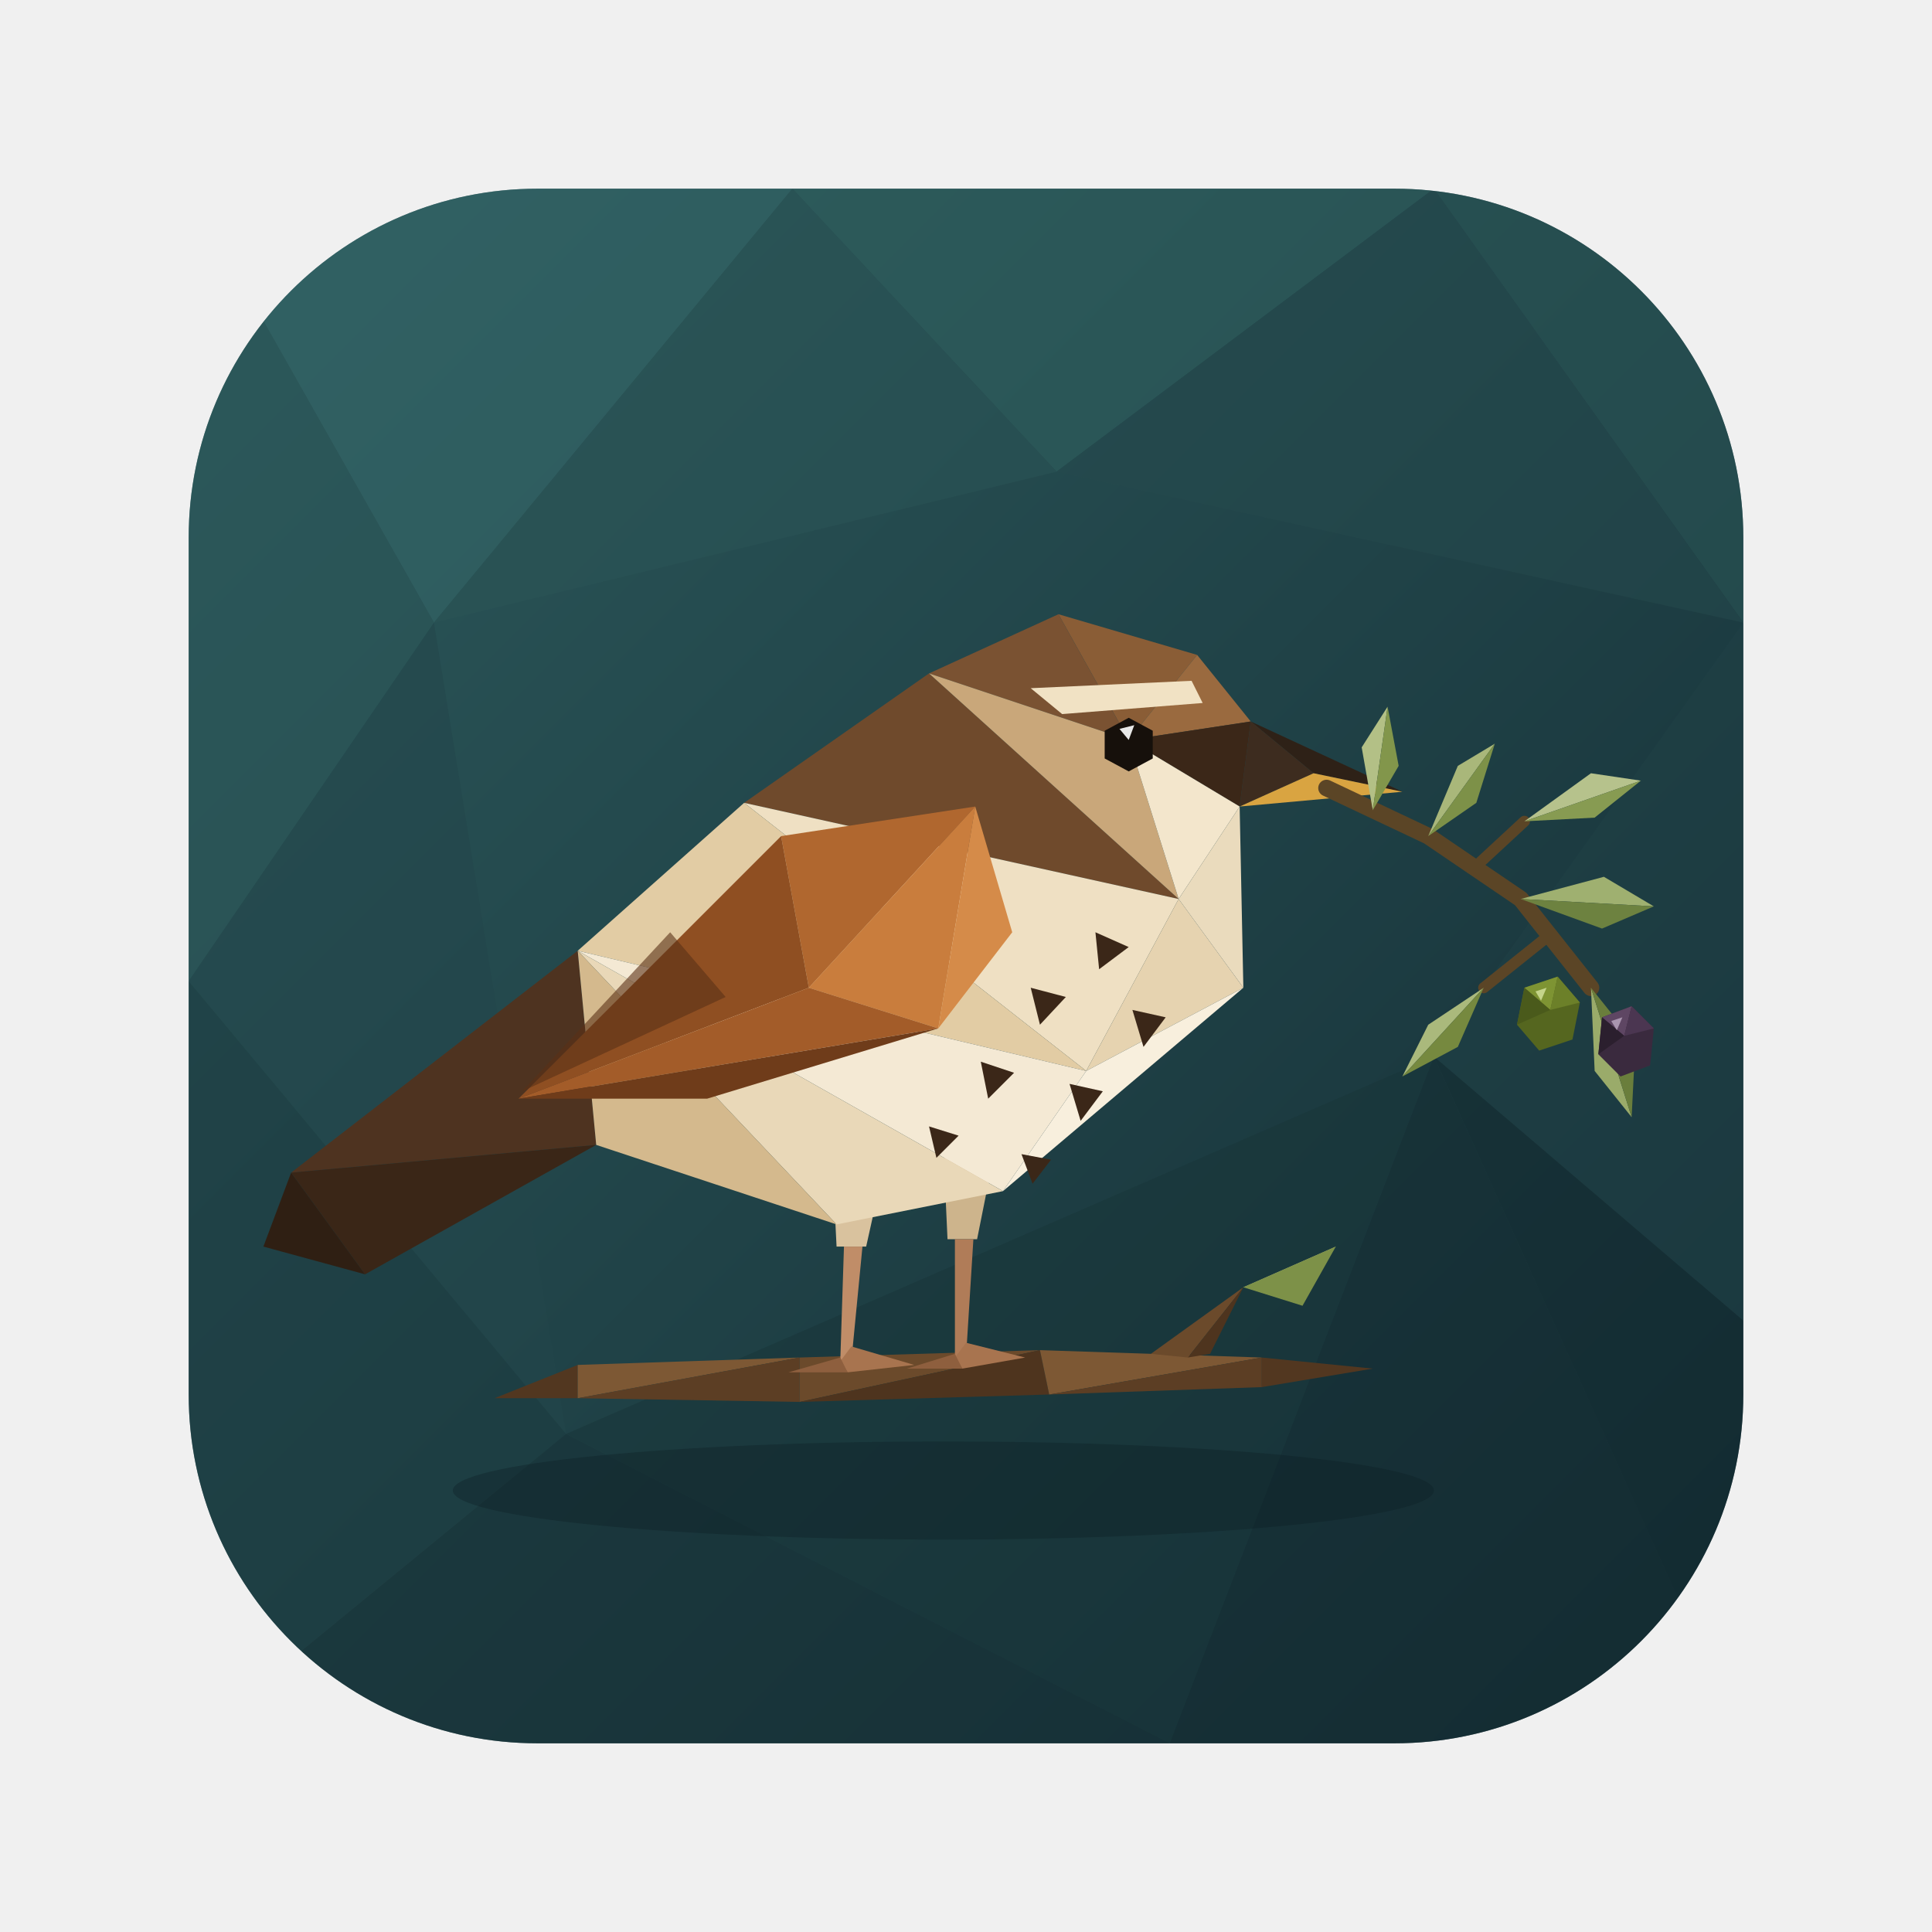
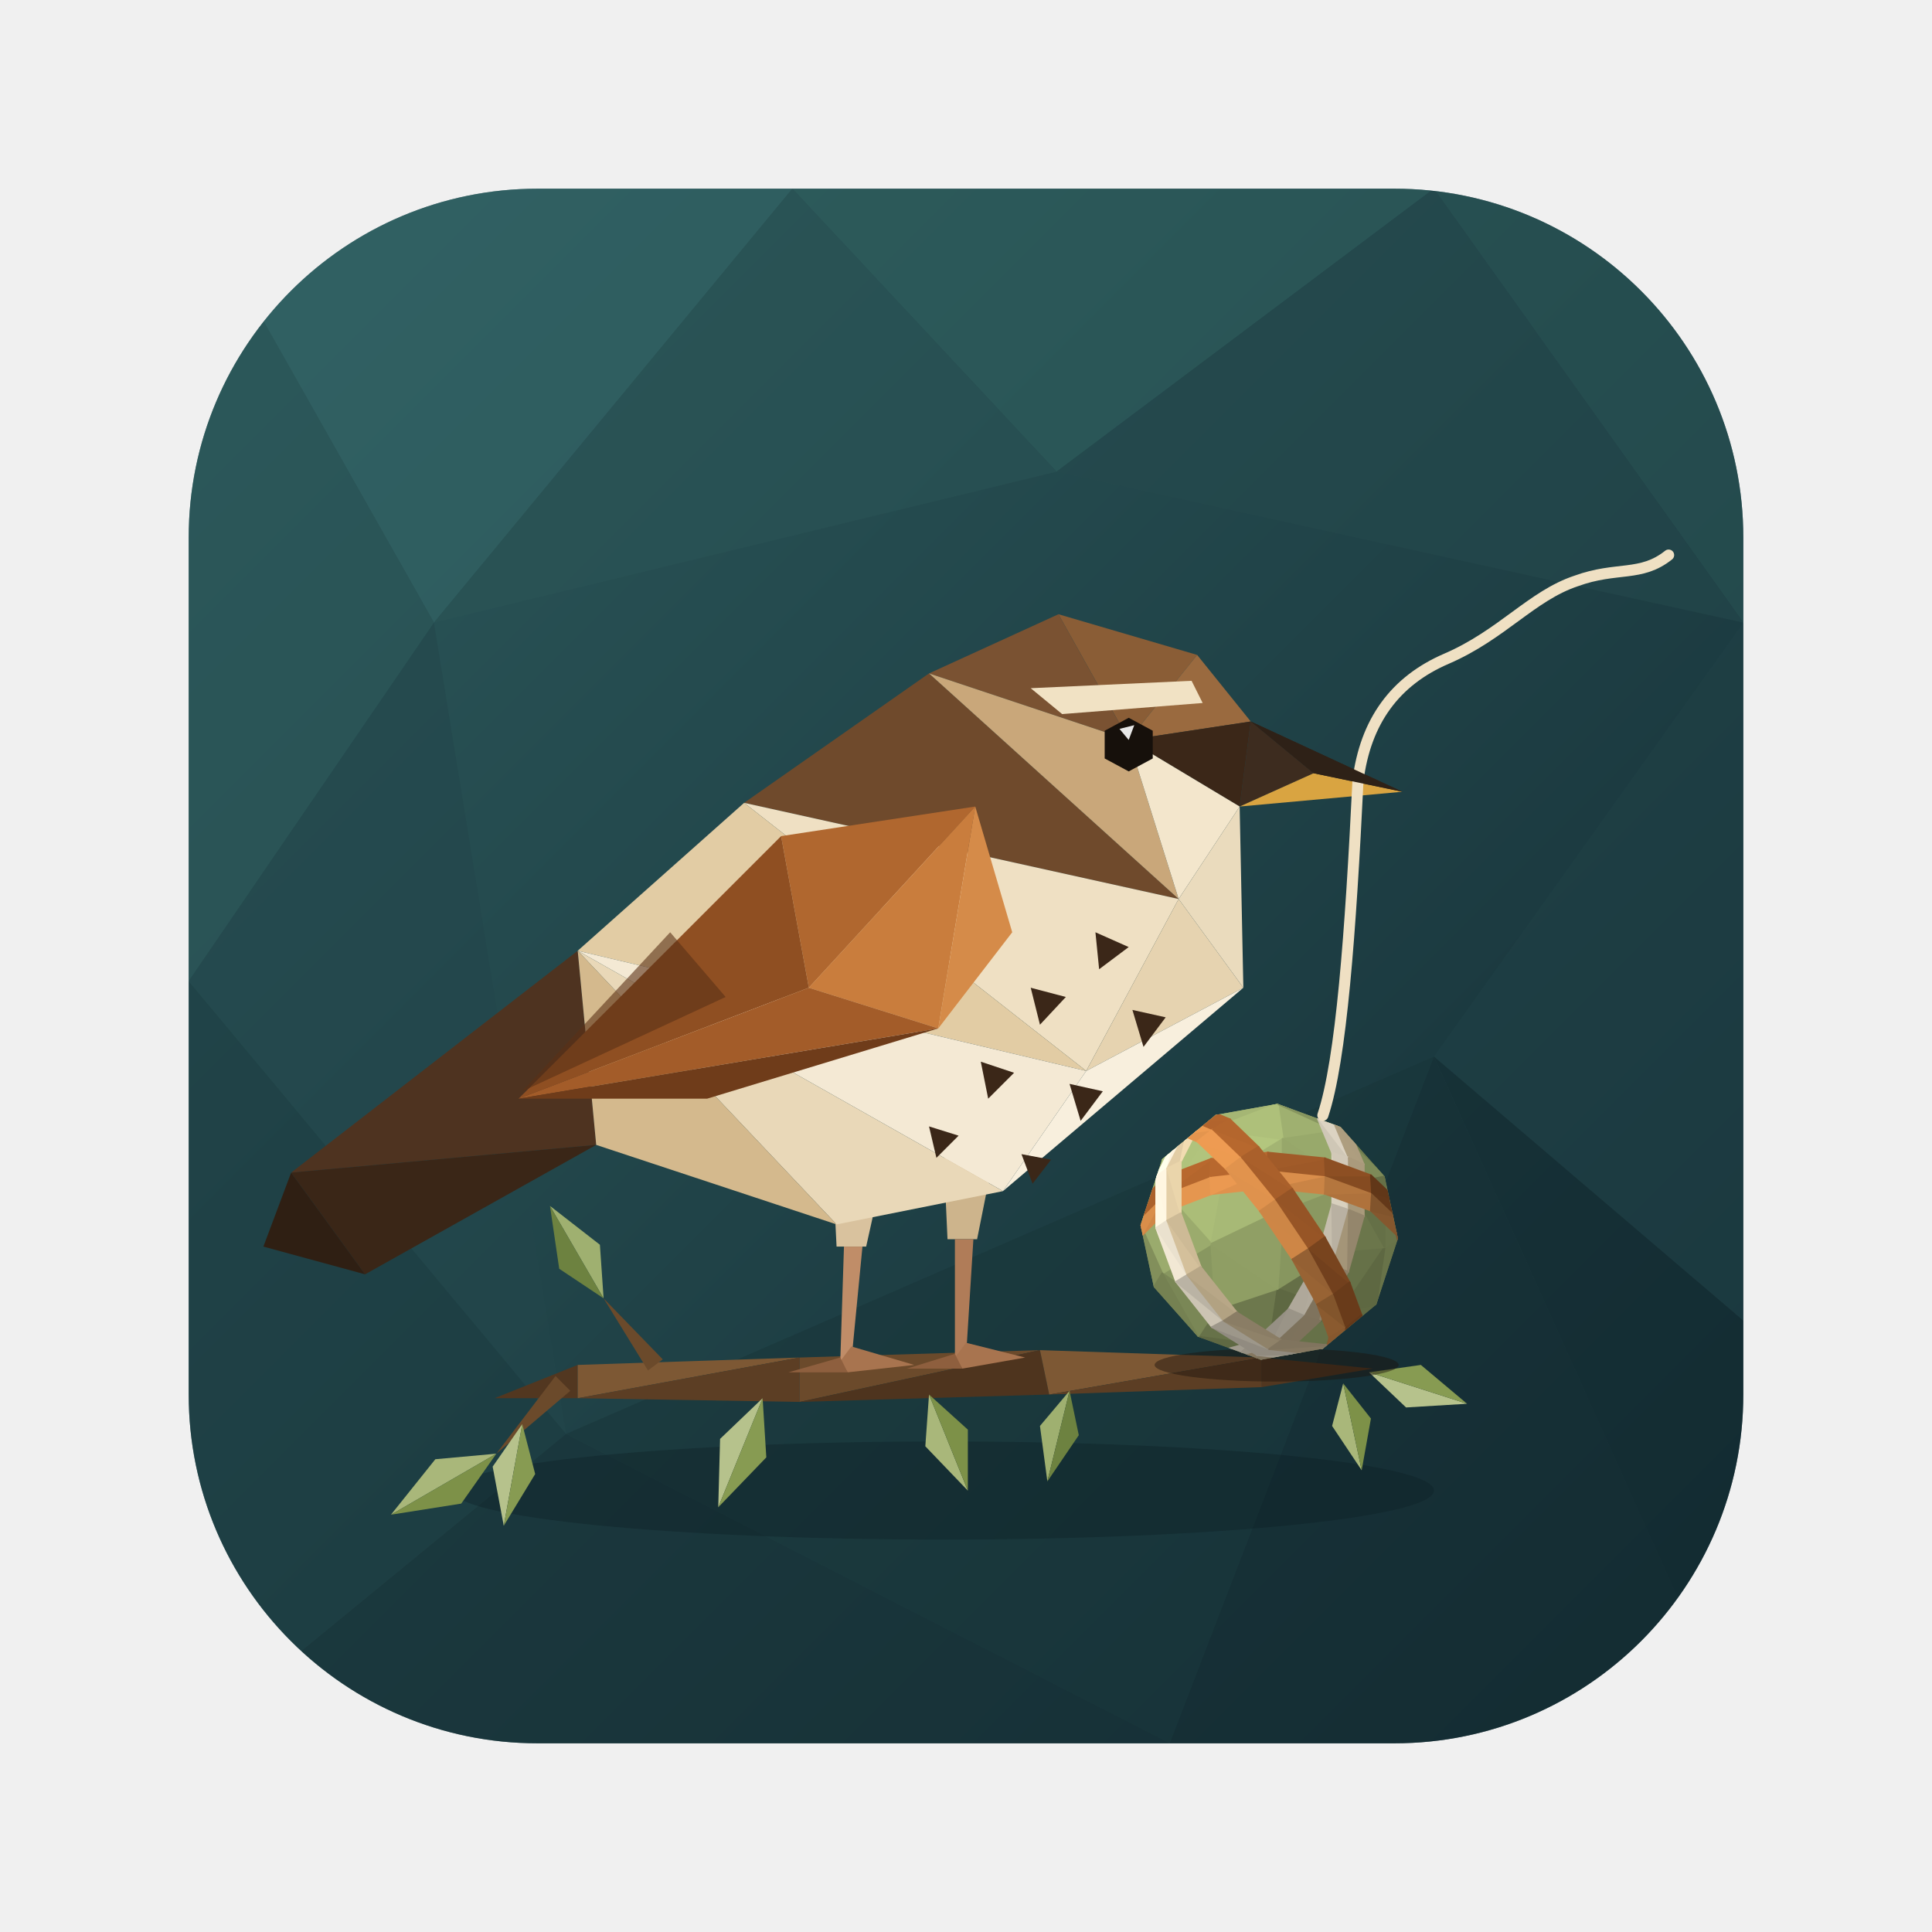
<svg xmlns="http://www.w3.org/2000/svg" viewBox="0 0 1024 1024" width="1024" height="1024">
  <defs>
    <linearGradient id="bg" x1="0" y1="0" x2="1" y2="1">
      <stop offset="0" stop-color="#2d5a5c" />
      <stop offset="1" stop-color="#132b33" />
    </linearGradient>
    <clipPath id="squircle">
      <rect x="100" y="100" width="824" height="824" rx="185" />
    </clipPath>
  </defs>
  <g clip-path="url(#squircle)">
    <rect x="100" y="100" width="824" height="824" fill="url(#bg)" />
    <g opacity="0.55">
      <polygon points="100,100 420,100 230,330" fill="#356769" />
      <polygon points="420,100 760,100 560,250" fill="#30605f" />
      <polygon points="760,100 924,100 924,330" fill="#2a5556" />
      <polygon points="100,100 230,330 100,520" fill="#2c5859" />
      <polygon points="420,100 560,250 230,330" fill="#2a5455" />
      <polygon points="560,250 760,100 924,330" fill="#25494c" />
      <polygon points="100,520 230,330 300,760" fill="#22464a" />
      <polygon points="924,330 924,700 760,560" fill="#1f4045" />
      <polygon points="100,520 300,760 100,924" fill="#1c3b40" />
      <polygon points="300,760 760,560 620,924" fill="#183539" />
      <polygon points="100,924 300,760 620,924" fill="#163034" />
      <polygon points="620,924 760,560 924,924" fill="#142c31" />
      <polygon points="760,560 924,700 924,924" fill="#132a2f" />
    </g>
    <ellipse cx="500" cy="790" rx="260" ry="26" fill="#0b1c21" opacity="0.35" />
  </g>
  <g transform="translate(512 500) scale(0.98) translate(-540 -476)">
    <g id="perch">
      <polygon points="285,722 330,704 330,722" fill="#523720" />
      <polygon points="330,704 450,700 330,722" fill="#7d5834" />
      <polygon points="330,722 450,700 450,724" fill="#5c3e24" />
      <polygon points="450,700 580,696 450,724" fill="#6b4a2b" />
      <polygon points="450,724 580,696 585,720" fill="#4e341e" />
      <polygon points="580,696 700,700 585,720" fill="#7d5834" />
      <polygon points="585,720 700,700 700,716" fill="#5c3e24" />
      <polygon points="700,700 760,706 700,716" fill="#523720" />
-       <polygon points="640,698 690,662 660,700" fill="#6b4a2b" />
-       <polygon points="690,662 660,700 672,698" fill="#4e341e" />
-       <polygon points="690,662 740,640 712,664" fill="#a9b77a" />
-       <polygon points="690,662 740,640 722,672" fill="#7d9148" />
+       <polygon points="318,710 286,752 326,718" fill="#6b4a2b" />
+       <polygon points="286,752 229,785 253,755" fill="#a9b77a" />
+       <polygon points="286,752 229,785 267,779" fill="#7d9148" />
+       <polygon points="300,736 290,791 284,759" fill="#b6c28c" />
+       <polygon points="300,736 290,791 307,763" fill="#879b52" />
+       <polygon points="376,701 344,668 368,707" fill="#6b4a2b" />
+       <polygon points="344,668 315,618 342,639" fill="#9fb070" />
+       <polygon points="344,668 315,618 320,652" fill="#6d8240" />
+       <polygon points="430,722 406,781 407,744" fill="#b6c28c" />
+       <polygon points="430,722 406,781 432,754" fill="#879b52" />
+       <polygon points="520,720 541,772 518,748" fill="#a9b77a" />
+       <polygon points="520,720 541,772 541,739" fill="#7d9148" />
+       <polygon points="596,718 584,767 580,737" fill="#9fb070" />
+       <polygon points="596,718 584,767 601,742" fill="#6d8240" />
+       <polygon points="758,708 811,725 778,727" fill="#b6c28c" />
+       <polygon points="758,708 811,725 786,704" fill="#879b52" />
+       <polygon points="744,714 754,761 738,737" fill="#a9b77a" />
+       <polygon points="744,714 754,761 759,733" fill="#7d9148" />
    </g>
    <g id="tsugumi-bird">
      <g>
        <polygon points="468,600 494,604 486,640 470,640" fill="#d9c29e" />
        <polygon points="474,640 484,640 478,702 472,702" fill="#c08d68" />
        <polygon points="472,702 478,694 512,704 476,708" fill="#a8744f" />
        <polygon points="472,700 476,708 444,708" fill="#8e5f3e" />
        <polygon points="528,592 554,596 546,636 530,636" fill="#cdb48c" />
        <polygon points="534,636 544,636 540,700 534,700" fill="#b07c58" />
        <polygon points="534,700 540,692 572,700 538,706" fill="#a8744f" />
        <polygon points="534,698 538,706 508,706" fill="#8e5f3e" />
      </g>
      <polygon points="330,480 340,585 175,600" fill="#4e3320" />
      <polygon points="175,600 340,585 215,655" fill="#3a2617" />
      <polygon points="175,600 215,655 160,640" fill="#2f1f13" />
      <polygon points="520,330 655,452 420,400" fill="#6f4a2c" />
      <polygon points="655,452 605,545 420,400" fill="#efe0c3" />
      <polygon points="420,400 605,545 330,480" fill="#e2cca4" />
      <polygon points="330,480 605,545 560,610" fill="#f4e9d4" />
      <polygon points="330,480 560,610 470,628" fill="#e9d8b8" />
      <polygon points="330,480 470,628 340,585" fill="#d4b98d" />
      <polygon points="655,452 690,500 605,545" fill="#e6d3b0" />
      <polygon points="605,545 690,500 560,610" fill="#f8efdd" />
      <g fill="#3b2718">
        <polygon points="610,470 628,478 612,490" />
        <polygon points="575,500 594,505 580,520" />
        <polygon points="630,512 648,516 636,532" />
        <polygon points="548,540 566,546 552,560" />
        <polygon points="596,552 614,556 602,572" />
        <polygon points="520,575 536,580 524,592" />
        <polygon points="570,590 586,593 576,606" />
      </g>
      <polygon points="590,298 665,320 628,366" fill="#8a5d36" />
      <polygon points="520,330 590,298 628,366" fill="#7a5232" />
      <polygon points="665,320 694,356 628,366" fill="#9a6a3f" />
      <polygon points="520,330 628,366 655,452" fill="#c9a77a" />
      <polygon points="628,366 694,356 688,402" fill="#3b2718" />
      <polygon points="628,366 688,402 655,452" fill="#f3e6cc" />
      <polygon points="655,452 688,402 690,500" fill="#eadbbd" />
      <polygon points="575,338 662,334 668,346 592,352" fill="#f1e2c4" />
      <polygon points="628,354 641,361 641,376 628,383 615,376 615,361" fill="#16100b" />
      <polygon points="623,360 631,358 628,366" fill="#ffffff" opacity="0.9" />
      <polygon points="694,356 776,394 728,384" fill="#2e2117" />
      <polygon points="688,402 694,356 728,384" fill="#3d2c1f" />
      <polygon points="688,402 728,384 776,394" fill="#d9a441" />
      <polygon points="545,402 440,418 455,500" fill="#b0672f" />
      <polygon points="545,402 455,500 525,522" fill="#c97d3d" />
      <polygon points="440,418 298,560 455,500" fill="#8f4f22" />
      <polygon points="455,500 298,560 525,522" fill="#a35c29" />
      <polygon points="298,560 525,522 400,560" fill="#6f3c1a" />
      <polygon points="545,402 525,522 565,470" fill="#d58b49" />
      <polygon points="380,470 300,556 410,505" fill="#5a3015" opacity="0.6" />
    </g>
-     <g id="olive-branch">
-       <polyline points="735,392 790,418 840,452 878,500" fill="none" stroke="#5b4526" stroke-width="9" stroke-linecap="round" stroke-linejoin="round" />
-       <polyline points="815,435 842,410" fill="none" stroke="#5b4526" stroke-width="6" stroke-linecap="round" />
-       <polyline points="855,472 820,500" fill="none" stroke="#5b4526" stroke-width="6" stroke-linecap="round" />
-       <polygon points="790,418 826,368 806,380" fill="#a9b77a" />
-       <polygon points="790,418 826,368 816,400" fill="#7d9148" />
-       <polygon points="842,410 905,388 878,384" fill="#b6c28c" />
-       <polygon points="842,410 905,388 880,408" fill="#879b52" />
-       <polygon points="840,452 912,456 885,440" fill="#9fb070" />
-       <polygon points="840,452 912,456 884,468" fill="#6d8240" />
-       <polygon points="820,500 776,548 790,520" fill="#aab97c" />
-       <polygon points="820,500 776,548 806,532" fill="#76893f" />
-       <polygon points="878,500 900,570 880,545" fill="#9aab6a" />
-       <polygon points="878,500 900,570 902,530" fill="#6a7e3c" />
-       <polygon points="760,404 768,348 754,370" fill="#b3c086" />
-       <polygon points="760,404 768,348 774,380" fill="#82964b" />
-       <g>
-         <polygon points="842,500 860,494 872,508 868,528 850,534 838,520" fill="#55661f" />
-         <polygon points="842,500 860,494 856,512" fill="#7e9433" />
-         <polygon points="860,494 872,508 856,512" fill="#6c8029" />
-         <polygon points="838,520 842,500 856,512" fill="#4a5a1b" />
-         <polygon points="848,502 854,500 851,507" fill="#d6e3a0" opacity="0.8" />
+     <g id="temari">
+       <ellipse cx="708" cy="704" rx="66" ry="9" fill="#1a120a" opacity="0.45" />
+       <clipPath id="iconTemari">
+         <polygon points="634.4,628.4 646.1,592.7 675.0,568.8 708.5,562.8 742.6,575.3 766.4,602.1 773.6,635.6 761.9,671.3 733.0,695.2 699.5,701.2 665.4,688.7 641.6,661.9" />
+       </clipPath>
+       <g clip-path="url(#iconTemari)">
+         <polygon points="675.0,568.8 672.7,576.7 708.5,562.8" fill="#a5b674" stroke="#a5b674" stroke-width="1" stroke-linejoin="round" />
+         <polygon points="679.7,601.2 711.3,581.8 672.7,576.7" fill="#b3c67e" stroke="#b3c67e" stroke-width="1" stroke-linejoin="round" />
+         <polygon points="740.7,577.5 708.5,562.8 711.3,581.8" fill="#9fb070" stroke="#9fb070" stroke-width="1" stroke-linejoin="round" />
+         <polygon points="672.7,576.7 711.3,581.8 708.5,562.8" fill="#aec07a" stroke="#aec07a" stroke-width="1" stroke-linejoin="round" />
+         <polygon points="740.7,577.5 742.6,575.3 708.5,562.8" fill="#87965f" stroke="#87965f" stroke-width="1" stroke-linejoin="round" />
+         <polygon points="675.0,568.8 646.1,592.7 672.7,576.7" fill="#aabc78" stroke="#aabc78" stroke-width="1" stroke-linejoin="round" />
+         <polygon points="634.4,628.4 648.8,611.8 646.1,592.7" fill="#9aaa6c" stroke="#9aaa6c" stroke-width="1" stroke-linejoin="round" />
+         <polygon points="679.7,601.2 672.7,576.7 648.8,611.8" fill="#b1c47d" stroke="#b1c47d" stroke-width="1" stroke-linejoin="round" />
+         <polygon points="646.1,592.7 648.8,611.8 672.7,576.7" fill="#b0c37c" stroke="#b0c37c" stroke-width="1" stroke-linejoin="round" />
+         <polygon points="740.7,577.5 766.4,602.1 742.6,575.3" fill="#717d4f" stroke="#717d4f" stroke-width="1" stroke-linejoin="round" />
+         <polygon points="740.7,577.5 711.3,581.8 747.1,606.1" fill="#98a96b" stroke="#98a96b" stroke-width="1" stroke-linejoin="round" />
+         <polygon points="679.7,601.2 711.3,620.0 711.3,581.8" fill="#a3b473" stroke="#a3b473" stroke-width="1" stroke-linejoin="round" />
+         <polygon points="740.7,642.5 747.1,606.1 711.3,620.0" fill="#8a9861" stroke="#8a9861" stroke-width="1" stroke-linejoin="round" />
+         <polygon points="711.3,581.8 711.3,620.0 747.1,606.1" fill="#97a76a" stroke="#97a76a" stroke-width="1" stroke-linejoin="round" />
+         <polygon points="679.7,601.2 648.8,611.8 672.7,638.5" fill="#abbd78" stroke="#abbd78" stroke-width="1" stroke-linejoin="round" />
+         <polygon points="634.4,628.4 646.1,654.5 648.8,611.8" fill="#9aab6d" stroke="#9aab6d" stroke-width="1" stroke-linejoin="round" />
+         <polygon points="675.0,673.9 672.7,638.5 646.1,654.5" fill="#889760" stroke="#889760" stroke-width="1" stroke-linejoin="round" />
+         <polygon points="648.8,611.8 646.1,654.5 672.7,638.5" fill="#9bab6d" stroke="#9bab6d" stroke-width="1" stroke-linejoin="round" />
+         <polygon points="733.0,695.2 761.9,671.3 742.6,675.3" fill="#606a43" stroke="#606a43" stroke-width="1" stroke-linejoin="round" />
+         <polygon points="773.6,635.6 766.4,640.3 761.9,671.3" fill="#687349" stroke="#687349" stroke-width="1" stroke-linejoin="round" />
+         <polygon points="740.7,642.5 742.6,675.3 766.4,640.3" fill="#667148" stroke="#667148" stroke-width="1" stroke-linejoin="round" />
+         <polygon points="761.9,671.3 766.4,640.3 742.6,675.3" fill="#5e6842" stroke="#5e6842" stroke-width="1" stroke-linejoin="round" />
+         <polygon points="733.0,695.2 742.6,675.3 704.0,693.8" fill="#667148" stroke="#667148" stroke-width="1" stroke-linejoin="round" />
+         <polygon points="740.7,642.5 708.5,662.8 742.6,675.3" fill="#656f47" stroke="#656f47" stroke-width="1" stroke-linejoin="round" />
+         <polygon points="675.0,673.9 704.0,693.8 708.5,662.8" fill="#6d784d" stroke="#6d784d" stroke-width="1" stroke-linejoin="round" />
+         <polygon points="742.6,675.3 708.5,662.8 704.0,693.8" fill="#5e6842" stroke="#5e6842" stroke-width="1" stroke-linejoin="round" />
+         <polygon points="733.0,695.2 704.0,693.8 699.5,701.2" fill="#5c6641" stroke="#5c6641" stroke-width="1" stroke-linejoin="round" />
+         <polygon points="675.0,673.9 665.4,688.7 704.0,693.8" fill="#677249" stroke="#677249" stroke-width="1" stroke-linejoin="round" />
+         <polygon points="704.0,693.8 665.4,688.7 699.5,701.2" fill="#5f6943" stroke="#5f6943" stroke-width="1" stroke-linejoin="round" />
+         <polygon points="740.7,642.5 766.4,640.3 747.1,606.1" fill="#6b764b" stroke="#6b764b" stroke-width="1" stroke-linejoin="round" />
+         <polygon points="773.6,635.6 766.4,602.1 766.4,640.3" fill="#69744a" stroke="#69744a" stroke-width="1" stroke-linejoin="round" />
+         <polygon points="740.7,577.5 747.1,606.1 766.4,602.1" fill="#7d8a58" stroke="#7d8a58" stroke-width="1" stroke-linejoin="round" />
+         <polygon points="766.4,640.3 766.4,602.1 747.1,606.1" fill="#657047" stroke="#657047" stroke-width="1" stroke-linejoin="round" />
+         <polygon points="675.0,673.9 708.5,662.8 672.7,638.5" fill="#8f9e64" stroke="#8f9e64" stroke-width="1" stroke-linejoin="round" />
+         <polygon points="740.7,642.5 711.3,620.0 708.5,662.8" fill="#87965f" stroke="#87965f" stroke-width="1" stroke-linejoin="round" />
+         <polygon points="679.7,601.2 672.7,638.5 711.3,620.0" fill="#a7b976" stroke="#a7b976" stroke-width="1" stroke-linejoin="round" />
+         <polygon points="708.5,662.8 711.3,620.0 672.7,638.5" fill="#909f65" stroke="#909f65" stroke-width="1" stroke-linejoin="round" />
+         <polygon points="675.0,673.9 646.1,654.5 665.4,688.7" fill="#7a8756" stroke="#7a8756" stroke-width="1" stroke-linejoin="round" />
+         <polygon points="634.4,628.4 641.6,661.9 646.1,654.5" fill="#828f5b" stroke="#828f5b" stroke-width="1" stroke-linejoin="round" />
+         <polygon points="665.4,688.7 646.1,654.5 641.6,661.9" fill="#758152" stroke="#758152" stroke-width="1" stroke-linejoin="round" />
+         <polygon points="695.5,691.5 676.6,696.7 684.8,700.6" fill="#a09a8d" stroke="#a09a8d" stroke-width="1" stroke-linejoin="round" />
+         <polygon points="695.5,691.5 684.8,700.6 704.0,695.4" fill="#958f82" stroke="#958f82" stroke-width="1" stroke-linejoin="round" />
+         <polygon points="704.0,695.4 684.8,700.6 693.5,702.9" fill="#847760" stroke="#847760" stroke-width="1" stroke-linejoin="round" />
+         <polygon points="704.0,695.4 693.5,702.9 712.5,697.7" fill="#80745e" stroke="#80745e" stroke-width="1" stroke-linejoin="round" />
+         <polygon points="676.6,696.7 669.5,692.3 684.8,700.6" fill="#beb6a6" stroke="#beb6a6" stroke-width="1" stroke-linejoin="round" />
+         <polygon points="714.5,561.1 729.7,569.3 738.5,571.7" fill="#ccc4b3" stroke="#ccc4b3" stroke-width="1" stroke-linejoin="round" />
+         <polygon points="714.5,561.1 738.5,571.7 723.2,563.4" fill="#d1c8b7" stroke="#d1c8b7" stroke-width="1" stroke-linejoin="round" />
+         <polygon points="723.2,563.4 738.5,571.7 746.6,575.5" fill="#ae9e80" stroke="#ae9e80" stroke-width="1" stroke-linejoin="round" />
+         <polygon points="729.7,569.3 738.1,589.4 747.1,592.0" fill="#cfc7b6" stroke="#cfc7b6" stroke-width="1" stroke-linejoin="round" />
+         <polygon points="729.7,569.3 747.1,592.0 738.5,571.7" fill="#dcd3c2" stroke="#dcd3c2" stroke-width="1" stroke-linejoin="round" />
+         <polygon points="738.5,571.7 747.1,592.0 755.1,595.6" fill="#ae9e7f" stroke="#ae9e7f" stroke-width="1" stroke-linejoin="round" />
+         <polygon points="738.5,571.7 755.1,595.6 746.6,575.5" fill="#ad9d7f" stroke="#ad9d7f" stroke-width="1" stroke-linejoin="round" />
+         <polygon points="738.1,589.4 738.1,617.2 747.1,620.2" fill="#d8d0be" stroke="#d8d0be" stroke-width="1" stroke-linejoin="round" />
+         <polygon points="738.1,589.4 747.1,620.2 747.1,592.0" fill="#d2c9b8" stroke="#d2c9b8" stroke-width="1" stroke-linejoin="round" />
+         <polygon points="747.1,592.0 747.1,620.2 755.1,623.5" fill="#a7987a" stroke="#a7987a" stroke-width="1" stroke-linejoin="round" />
+         <polygon points="747.1,592.0 755.1,623.5 755.1,595.6" fill="#aa9a7c" stroke="#aa9a7c" stroke-width="1" stroke-linejoin="round" />
+         <polygon points="738.1,617.2 729.7,647.4 738.5,650.7" fill="#c6bead" stroke="#c6bead" stroke-width="1" stroke-linejoin="round" />
+         <polygon points="738.1,617.2 738.5,650.7 747.1,620.2" fill="#b9b1a2" stroke="#b9b1a2" stroke-width="1" stroke-linejoin="round" />
+         <polygon points="747.1,620.2 738.5,650.7 746.6,653.6" fill="#a49578" stroke="#a49578" stroke-width="1" stroke-linejoin="round" />
+         <polygon points="747.1,620.2 746.6,653.6 755.1,623.5" fill="#94866c" stroke="#94866c" stroke-width="1" stroke-linejoin="round" />
+         <polygon points="729.7,647.4 714.5,673.9 723.2,677.6" fill="#afa89a" stroke="#afa89a" stroke-width="1" stroke-linejoin="round" />
+         <polygon points="729.7,647.4 723.2,677.6 738.5,650.7" fill="#b1aa9c" stroke="#b1aa9c" stroke-width="1" stroke-linejoin="round" />
+         <polygon points="738.5,650.7 723.2,677.6 731.4,680.2" fill="#7f735d" stroke="#7f735d" stroke-width="1" stroke-linejoin="round" />
+         <polygon points="738.5,650.7 731.4,680.2 746.6,653.6" fill="#8c7f67" stroke="#8c7f67" stroke-width="1" stroke-linejoin="round" />
+         <polygon points="714.5,673.9 695.5,691.5 704.0,695.4" fill="#969084" stroke="#969084" stroke-width="1" stroke-linejoin="round" />
+         <polygon points="714.5,673.9 704.0,695.4 723.2,677.6" fill="#9a9487" stroke="#9a9487" stroke-width="1" stroke-linejoin="round" />
+         <polygon points="723.2,677.6 704.0,695.4 712.5,697.7" fill="#7d725c" stroke="#7d725c" stroke-width="1" stroke-linejoin="round" />
+         <polygon points="723.2,677.6 712.5,697.7 731.4,680.2" fill="#7e725c" stroke="#7e725c" stroke-width="1" stroke-linejoin="round" />
+         <polygon points="635.0,649.2 634.7,634.4 633.9,624.8" fill="#ac703b" stroke="#ac703b" stroke-width="1" stroke-linejoin="round" />
+         <polygon points="634.2,639.8 633.9,624.8 634.7,615.4" fill="#6b3c1b" stroke="#6b3c1b" stroke-width="1" stroke-linejoin="round" />
+         <polygon points="634.7,634.4 648.1,621.0 647.5,611.3" fill="#d08747" stroke="#d08747" stroke-width="1" stroke-linejoin="round" />
+         <polygon points="634.7,634.4 647.5,611.3 633.9,624.8" fill="#d98e4a" stroke="#d98e4a" stroke-width="1" stroke-linejoin="round" />
+         <polygon points="633.9,624.8 647.5,611.3 648.1,602.0" fill="#ab612b" stroke="#ab612b" stroke-width="1" stroke-linejoin="round" />
+         <polygon points="633.9,624.8 648.1,602.0 634.7,615.4" fill="#ab612b" stroke="#ab612b" stroke-width="1" stroke-linejoin="round" />
+         <polygon points="648.1,621.0 672.6,611.6 672.2,601.8" fill="#e5964f" stroke="#e5964f" stroke-width="1" stroke-linejoin="round" />
+         <polygon points="648.1,621.0 672.2,601.8 647.5,611.3" fill="#e5964f" stroke="#e5964f" stroke-width="1" stroke-linejoin="round" />
+         <polygon points="647.5,611.3 672.2,601.8 672.6,592.6" fill="#b4662d" stroke="#b4662d" stroke-width="1" stroke-linejoin="round" />
+         <polygon points="647.5,611.3 672.6,592.6 648.1,602.0" fill="#b8682e" stroke="#b8682e" stroke-width="1" stroke-linejoin="round" />
+         <polygon points="672.6,611.6 703.3,608.2 703.3,598.3" fill="#e0924d" stroke="#e0924d" stroke-width="1" stroke-linejoin="round" />
+         <polygon points="672.6,611.6 703.3,598.3 672.2,601.8" fill="#eb9951" stroke="#eb9951" stroke-width="1" stroke-linejoin="round" />
+         <polygon points="672.2,601.8 703.3,598.3 703.3,589.2" fill="#b7672e" stroke="#b7672e" stroke-width="1" stroke-linejoin="round" />
+         <polygon points="672.2,601.8 703.3,589.2 672.6,592.6" fill="#b8682e" stroke="#b8682e" stroke-width="1" stroke-linejoin="round" />
+         <polygon points="703.3,608.2 734.1,611.4 734.5,601.5" fill="#ca8445" stroke="#ca8445" stroke-width="1" stroke-linejoin="round" />
+         <polygon points="703.3,608.2 734.5,601.5 703.3,598.3" fill="#da8e4b" stroke="#da8e4b" stroke-width="1" stroke-linejoin="round" />
+         <polygon points="703.3,598.3 734.5,601.5 734.1,592.3" fill="#9e5928" stroke="#9e5928" stroke-width="1" stroke-linejoin="round" />
+         <polygon points="703.3,598.3 734.1,592.3 703.3,589.2" fill="#a15b29" stroke="#a15b29" stroke-width="1" stroke-linejoin="round" />
+         <polygon points="734.1,611.4 759.0,620.5 759.6,610.7" fill="#af723c" stroke="#af723c" stroke-width="1" stroke-linejoin="round" />
+         <polygon points="734.1,611.4 759.6,610.7 734.5,601.5" fill="#b4763e" stroke="#b4763e" stroke-width="1" stroke-linejoin="round" />
+         <polygon points="734.5,601.5 759.6,610.7 759.0,601.5" fill="#854b21" stroke="#854b21" stroke-width="1" stroke-linejoin="round" />
+         <polygon points="734.5,601.5 759.0,601.5 734.1,592.3" fill="#8d4f23" stroke="#8d4f23" stroke-width="1" stroke-linejoin="round" />
+         <polygon points="759.0,620.5 773.0,633.8 773.8,624.2" fill="#85572e" stroke="#85572e" stroke-width="1" stroke-linejoin="round" />
+         <polygon points="759.0,620.5 773.8,624.2 759.6,610.7" fill="#81542c" stroke="#81542c" stroke-width="1" stroke-linejoin="round" />
+         <polygon points="759.6,610.7 773.8,624.2 773.0,614.8" fill="#633819" stroke="#633819" stroke-width="1" stroke-linejoin="round" />
+         <polygon points="759.6,610.7 773.0,614.8 759.0,601.5" fill="#613718" stroke="#613718" stroke-width="1" stroke-linejoin="round" />
+         <polygon points="773.0,633.8 774.1,639.2 773.8,624.2" fill="#7d512b" stroke="#7d512b" stroke-width="1" stroke-linejoin="round" />
+         <polygon points="773.8,624.2 773.3,629.6 773.0,614.8" fill="#834a21" stroke="#834a21" stroke-width="1" stroke-linejoin="round" />
+         <polygon points="679.5,565.9 659.8,576.3 666.9,572.9" fill="#dbc6a0" stroke="#dbc6a0" stroke-width="1" stroke-linejoin="round" />
+         <polygon points="653.7,580.9 642.9,602.1 648.9,597.7" fill="#ffffec" stroke="#ffffec" stroke-width="1" stroke-linejoin="round" />
+         <polygon points="653.7,580.9 648.9,597.7 659.8,576.3" fill="#fcf2dd" stroke="#fcf2dd" stroke-width="1" stroke-linejoin="round" />
+         <polygon points="659.8,576.3 648.9,597.7 656.1,594.1" fill="#e2cda5" stroke="#e2cda5" stroke-width="1" stroke-linejoin="round" />
+         <polygon points="659.8,576.3 656.1,594.1 666.9,572.9" fill="#f2dcb1" stroke="#f2dcb1" stroke-width="1" stroke-linejoin="round" />
+         <polygon points="642.9,602.1 642.9,629.9 648.9,625.9" fill="#fff8e3" stroke="#fff8e3" stroke-width="1" stroke-linejoin="round" />
+         <polygon points="642.9,602.1 648.9,625.9 648.9,597.7" fill="#fff6e1" stroke="#fff6e1" stroke-width="1" stroke-linejoin="round" />
+         <polygon points="648.9,597.7 648.9,625.9 656.1,622.0" fill="#e4cfa7" stroke="#e4cfa7" stroke-width="1" stroke-linejoin="round" />
+         <polygon points="648.9,597.7 656.1,622.0 656.1,594.1" fill="#ead5ab" stroke="#ead5ab" stroke-width="1" stroke-linejoin="round" />
+         <polygon points="642.9,629.9 653.7,659.0 659.8,655.3" fill="#f2e8d4" stroke="#f2e8d4" stroke-width="1" stroke-linejoin="round" />
+         <polygon points="642.9,629.9 659.8,655.3 648.9,625.9" fill="#eae1ce" stroke="#eae1ce" stroke-width="1" stroke-linejoin="round" />
+         <polygon points="648.9,625.9 659.8,655.3 666.9,651.0" fill="#d4c09b" stroke="#d4c09b" stroke-width="1" stroke-linejoin="round" />
+         <polygon points="648.9,625.9 666.9,651.0 656.1,622.0" fill="#cdba96" stroke="#cdba96" stroke-width="1" stroke-linejoin="round" />
+         <polygon points="653.7,659.0 673.1,683.5 679.5,680.1" fill="#ccc4b3" stroke="#ccc4b3" stroke-width="1" stroke-linejoin="round" />
+         <polygon points="653.7,659.0 679.5,680.1 659.8,655.3" fill="#bab3a4" stroke="#bab3a4" stroke-width="1" stroke-linejoin="round" />
+         <polygon points="659.8,655.3 679.5,680.1 686.4,675.6" fill="#b2a282" stroke="#b2a282" stroke-width="1" stroke-linejoin="round" />
+         <polygon points="659.8,655.3 686.4,675.6 666.9,651.0" fill="#b8a787" stroke="#b8a787" stroke-width="1" stroke-linejoin="round" />
+         <polygon points="673.1,683.5 697.4,698.6 704.0,695.4" fill="#918b80" stroke="#918b80" stroke-width="1" stroke-linejoin="round" />
+         <polygon points="673.1,683.5 704.0,695.4 679.5,680.1" fill="#9d978a" stroke="#9d978a" stroke-width="1" stroke-linejoin="round" />
+         <polygon points="679.5,680.1 704.0,695.4 710.6,690.7" fill="#8f8269" stroke="#8f8269" stroke-width="1" stroke-linejoin="round" />
+         <polygon points="679.5,680.1 710.6,690.7 686.4,675.6" fill="#8a7d65" stroke="#8a7d65" stroke-width="1" stroke-linejoin="round" />
+         <polygon points="697.4,698.6 721.6,701.3 728.5,698.1" fill="#9e988b" stroke="#9e988b" stroke-width="1" stroke-linejoin="round" />
+         <polygon points="697.4,698.6 728.5,698.1 704.0,695.4" fill="#918b7f" stroke="#918b7f" stroke-width="1" stroke-linejoin="round" />
+         <polygon points="704.0,695.4 728.5,698.1 734.9,693.3" fill="#857861" stroke="#857861" stroke-width="1" stroke-linejoin="round" />
+         <polygon points="704.0,695.4 734.9,693.3 710.6,690.7" fill="#80745e" stroke="#80745e" stroke-width="1" stroke-linejoin="round" />
+         <polygon points="721.6,701.3 748.2,687.7 728.5,698.1" fill="#fcf2dd" stroke="#fcf2dd" stroke-width="1" stroke-linejoin="round" />
+         <polygon points="728.5,698.1 754.3,683.1 734.9,693.3" fill="#82765f" stroke="#82765f" stroke-width="1" stroke-linejoin="round" />
+         <polygon points="655.8,579.2 665.2,583.2 673.6,576.6" fill="#e4954e" stroke="#e4954e" stroke-width="1" stroke-linejoin="round" />
+         <polygon points="655.8,579.2 673.6,576.6 664.0,572.5" fill="#ed9b51" stroke="#ed9b51" stroke-width="1" stroke-linejoin="round" />
+         <polygon points="664.0,572.5 673.6,576.6 682.7,571.2" fill="#b2642d" stroke="#b2642d" stroke-width="1" stroke-linejoin="round" />
+         <polygon points="664.0,572.5 682.7,571.2 673.2,567.2" fill="#b3652d" stroke="#b3652d" stroke-width="1" stroke-linejoin="round" />
+         <polygon points="665.2,583.2 680.7,598.0 689.2,591.6" fill="#ed9b51" stroke="#ed9b51" stroke-width="1" stroke-linejoin="round" />
+         <polygon points="665.2,583.2 689.2,591.6 673.6,576.6" fill="#ee9b52" stroke="#ee9b52" stroke-width="1" stroke-linejoin="round" />
+         <polygon points="673.6,576.6 689.2,591.6 698.1,586.1" fill="#b7682e" stroke="#b7682e" stroke-width="1" stroke-linejoin="round" />
+         <polygon points="673.6,576.6 698.1,586.1 682.7,571.2" fill="#b4662d" stroke="#b4662d" stroke-width="1" stroke-linejoin="round" />
+         <polygon points="680.7,598.0 699.0,620.8 707.8,614.6" fill="#df924d" stroke="#df924d" stroke-width="1" stroke-linejoin="round" />
+         <polygon points="680.7,598.0 707.8,614.6 689.2,591.6" fill="#e1934d" stroke="#e1934d" stroke-width="1" stroke-linejoin="round" />
+         <polygon points="689.2,591.6 707.8,614.6 716.4,608.8" fill="#a75e2a" stroke="#a75e2a" stroke-width="1" stroke-linejoin="round" />
+         <polygon points="689.2,591.6 716.4,608.8 698.1,586.1" fill="#aa602b" stroke="#aa602b" stroke-width="1" stroke-linejoin="round" />
+         <polygon points="699.0,620.8 716.6,646.9 725.6,641.1" fill="#ce8646" stroke="#ce8646" stroke-width="1" stroke-linejoin="round" />
+         <polygon points="699.0,620.8 725.6,641.1 707.8,614.6" fill="#cd8646" stroke="#cd8646" stroke-width="1" stroke-linejoin="round" />
+         <polygon points="707.8,614.6 725.6,641.1 734.0,635.0" fill="#975526" stroke="#975526" stroke-width="1" stroke-linejoin="round" />
+         <polygon points="707.8,614.6 734.0,635.0 716.4,608.8" fill="#955426" stroke="#955426" stroke-width="1" stroke-linejoin="round" />
+         <polygon points="716.6,646.9 730.0,671.3 739.1,665.7" fill="#986334" stroke="#986334" stroke-width="1" stroke-linejoin="round" />
+         <polygon points="716.6,646.9 739.1,665.7 725.6,641.1" fill="#946033" stroke="#946033" stroke-width="1" stroke-linejoin="round" />
+         <polygon points="725.6,641.1 739.1,665.7 747.4,659.4" fill="#72401d" stroke="#72401d" stroke-width="1" stroke-linejoin="round" />
+         <polygon points="725.6,641.1 747.4,659.4 734.0,635.0" fill="#78441e" stroke="#78441e" stroke-width="1" stroke-linejoin="round" />
+         <polygon points="730.0,671.3 736.5,689.1 745.7,683.7" fill="#8a5a2f" stroke="#8a5a2f" stroke-width="1" stroke-linejoin="round" />
+         <polygon points="730.0,671.3 745.7,683.7 739.1,665.7" fill="#82552c" stroke="#82552c" stroke-width="1" stroke-linejoin="round" />
+         <polygon points="739.1,665.7 745.7,683.7 753.9,677.1" fill="#693b1a" stroke="#693b1a" stroke-width="1" stroke-linejoin="round" />
+         <polygon points="739.1,665.7 753.9,677.1 747.4,659.4" fill="#693b1a" stroke="#693b1a" stroke-width="1" stroke-linejoin="round" />
+         <polygon points="736.5,689.1 734.8,696.8 744.0,691.5" fill="#87582e" stroke="#87582e" stroke-width="1" stroke-linejoin="round" />
+         <polygon points="736.5,689.1 744.0,691.5 745.7,683.7" fill="#87582e" stroke="#87582e" stroke-width="1" stroke-linejoin="round" />
+         <polygon points="745.7,683.7 744.0,691.5 752.2,684.8" fill="#683b1a" stroke="#683b1a" stroke-width="1" stroke-linejoin="round" />
+         <polygon points="745.7,683.7 752.2,684.8 753.9,677.1" fill="#633819" stroke="#633819" stroke-width="1" stroke-linejoin="round" />
      </g>
-       <g>
-         <polygon points="884,516 900,510 912,522 910,542 894,548 882,536" fill="#3a2a3e" />
-         <polygon points="884,516 900,510 896,526" fill="#5e4663" />
-         <polygon points="900,510 912,522 896,526" fill="#4b3651" />
-         <polygon points="882,536 884,516 896,526" fill="#2b1f2e" />
-         <polygon points="889,518 895,516 892,523" fill="#c9b6cf" opacity="0.7" />
-       </g>
+     </g>
+     <g id="thread" fill="none" stroke-linecap="round">
+       <path d="M733,569 C743,539 748,470 752,388" stroke="#efe0c3" stroke-width="6" />
+       <path d="M752,388 C756,356 772,334 800,322 C830,309 846,288 870,280 C892,272 905,278 920,266" stroke="#efe0c3" stroke-width="6" />
+       <polygon points="694,356 776,394 728,384" fill="#2e2117" />
    </g>
  </g>
</svg>
